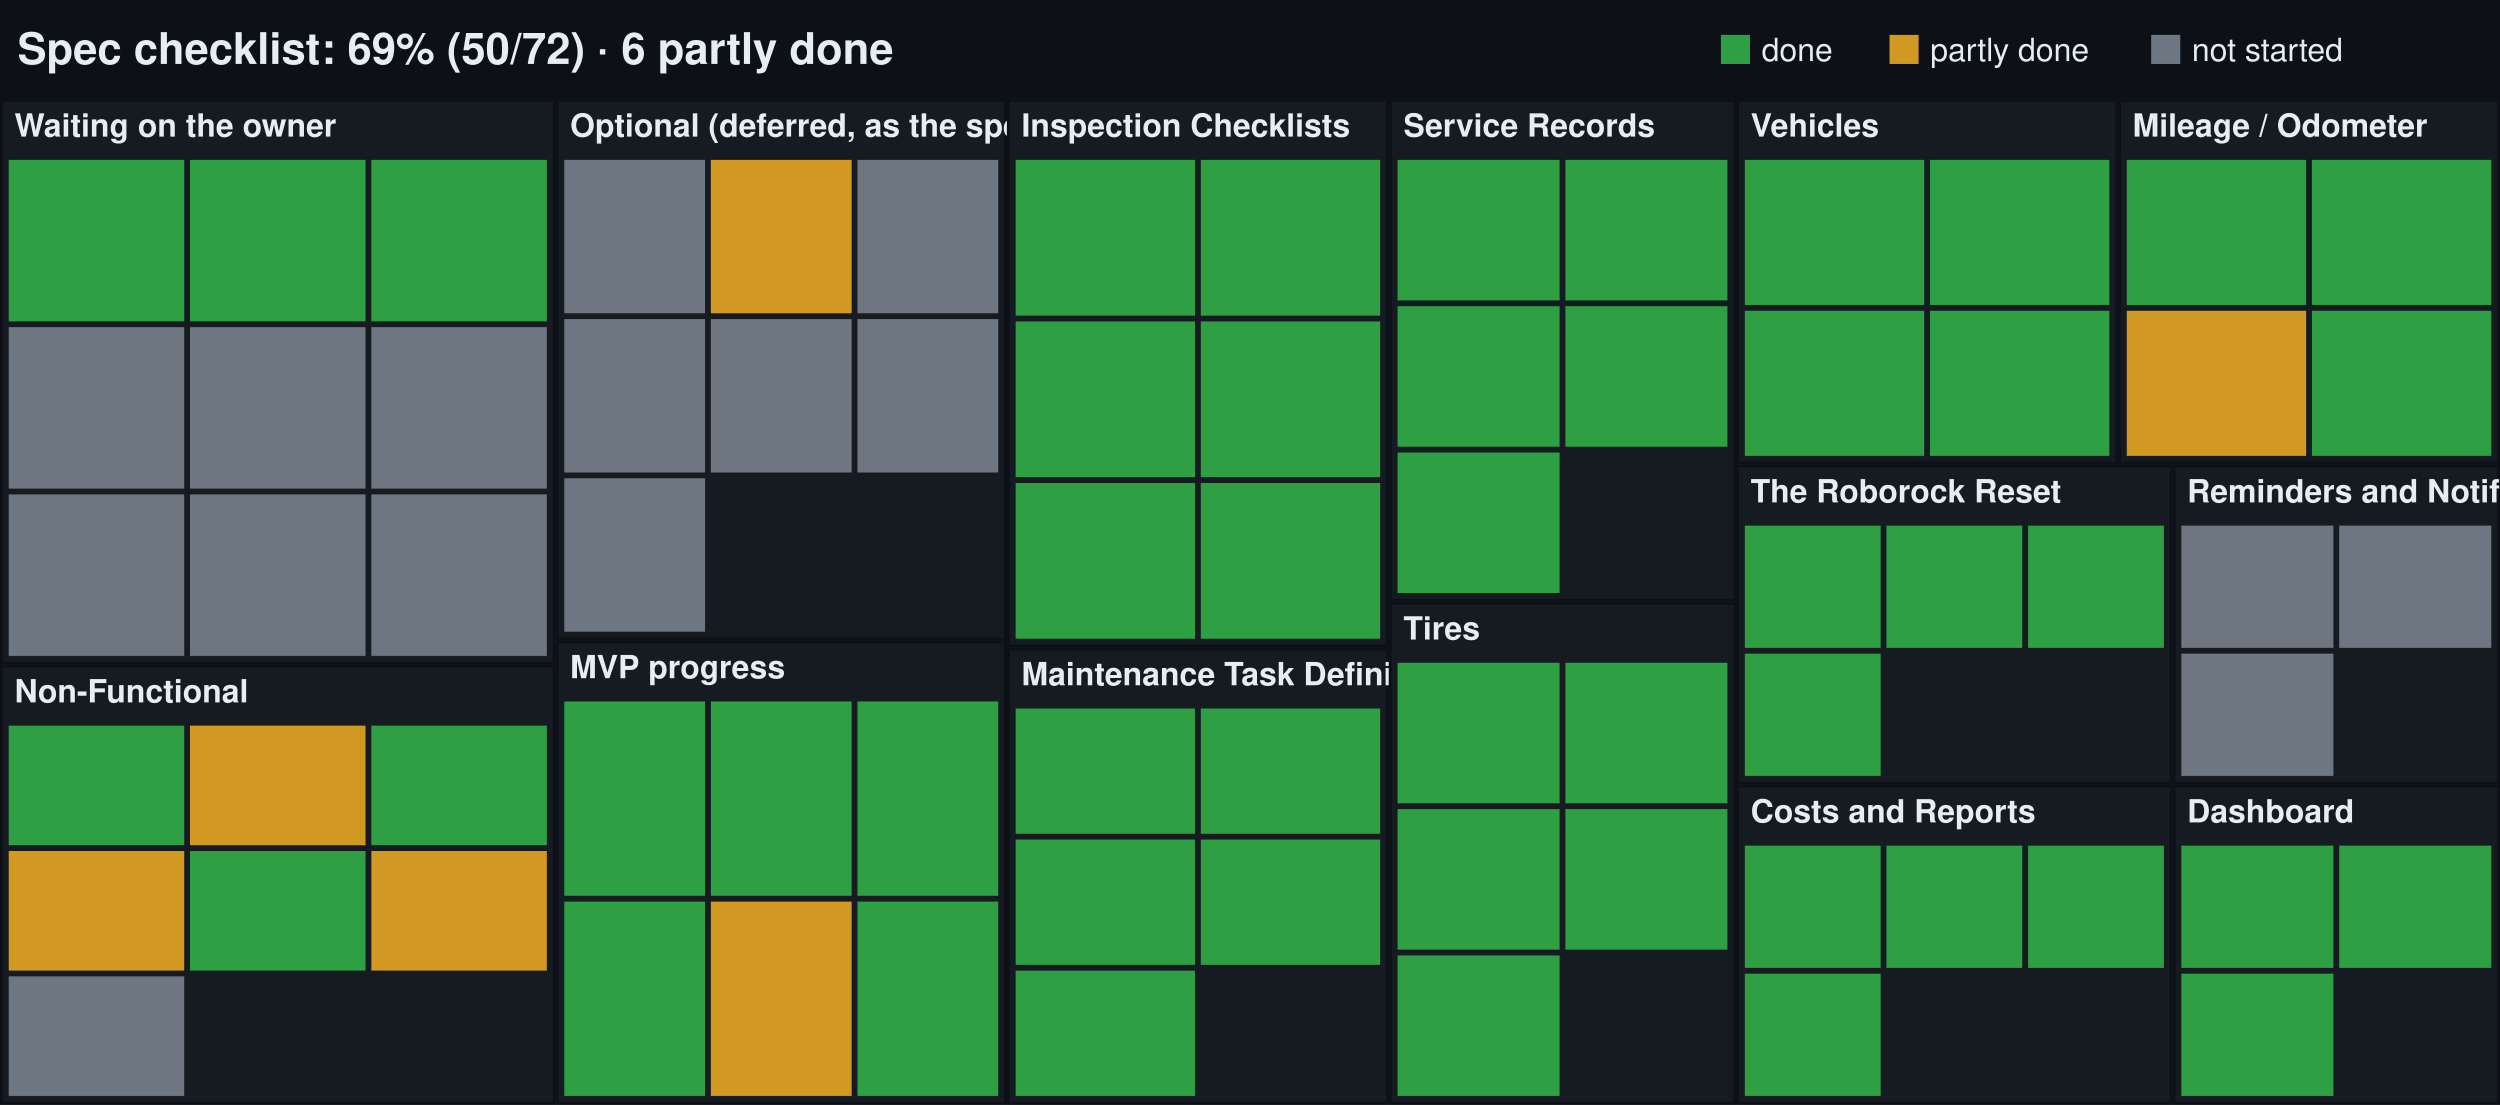
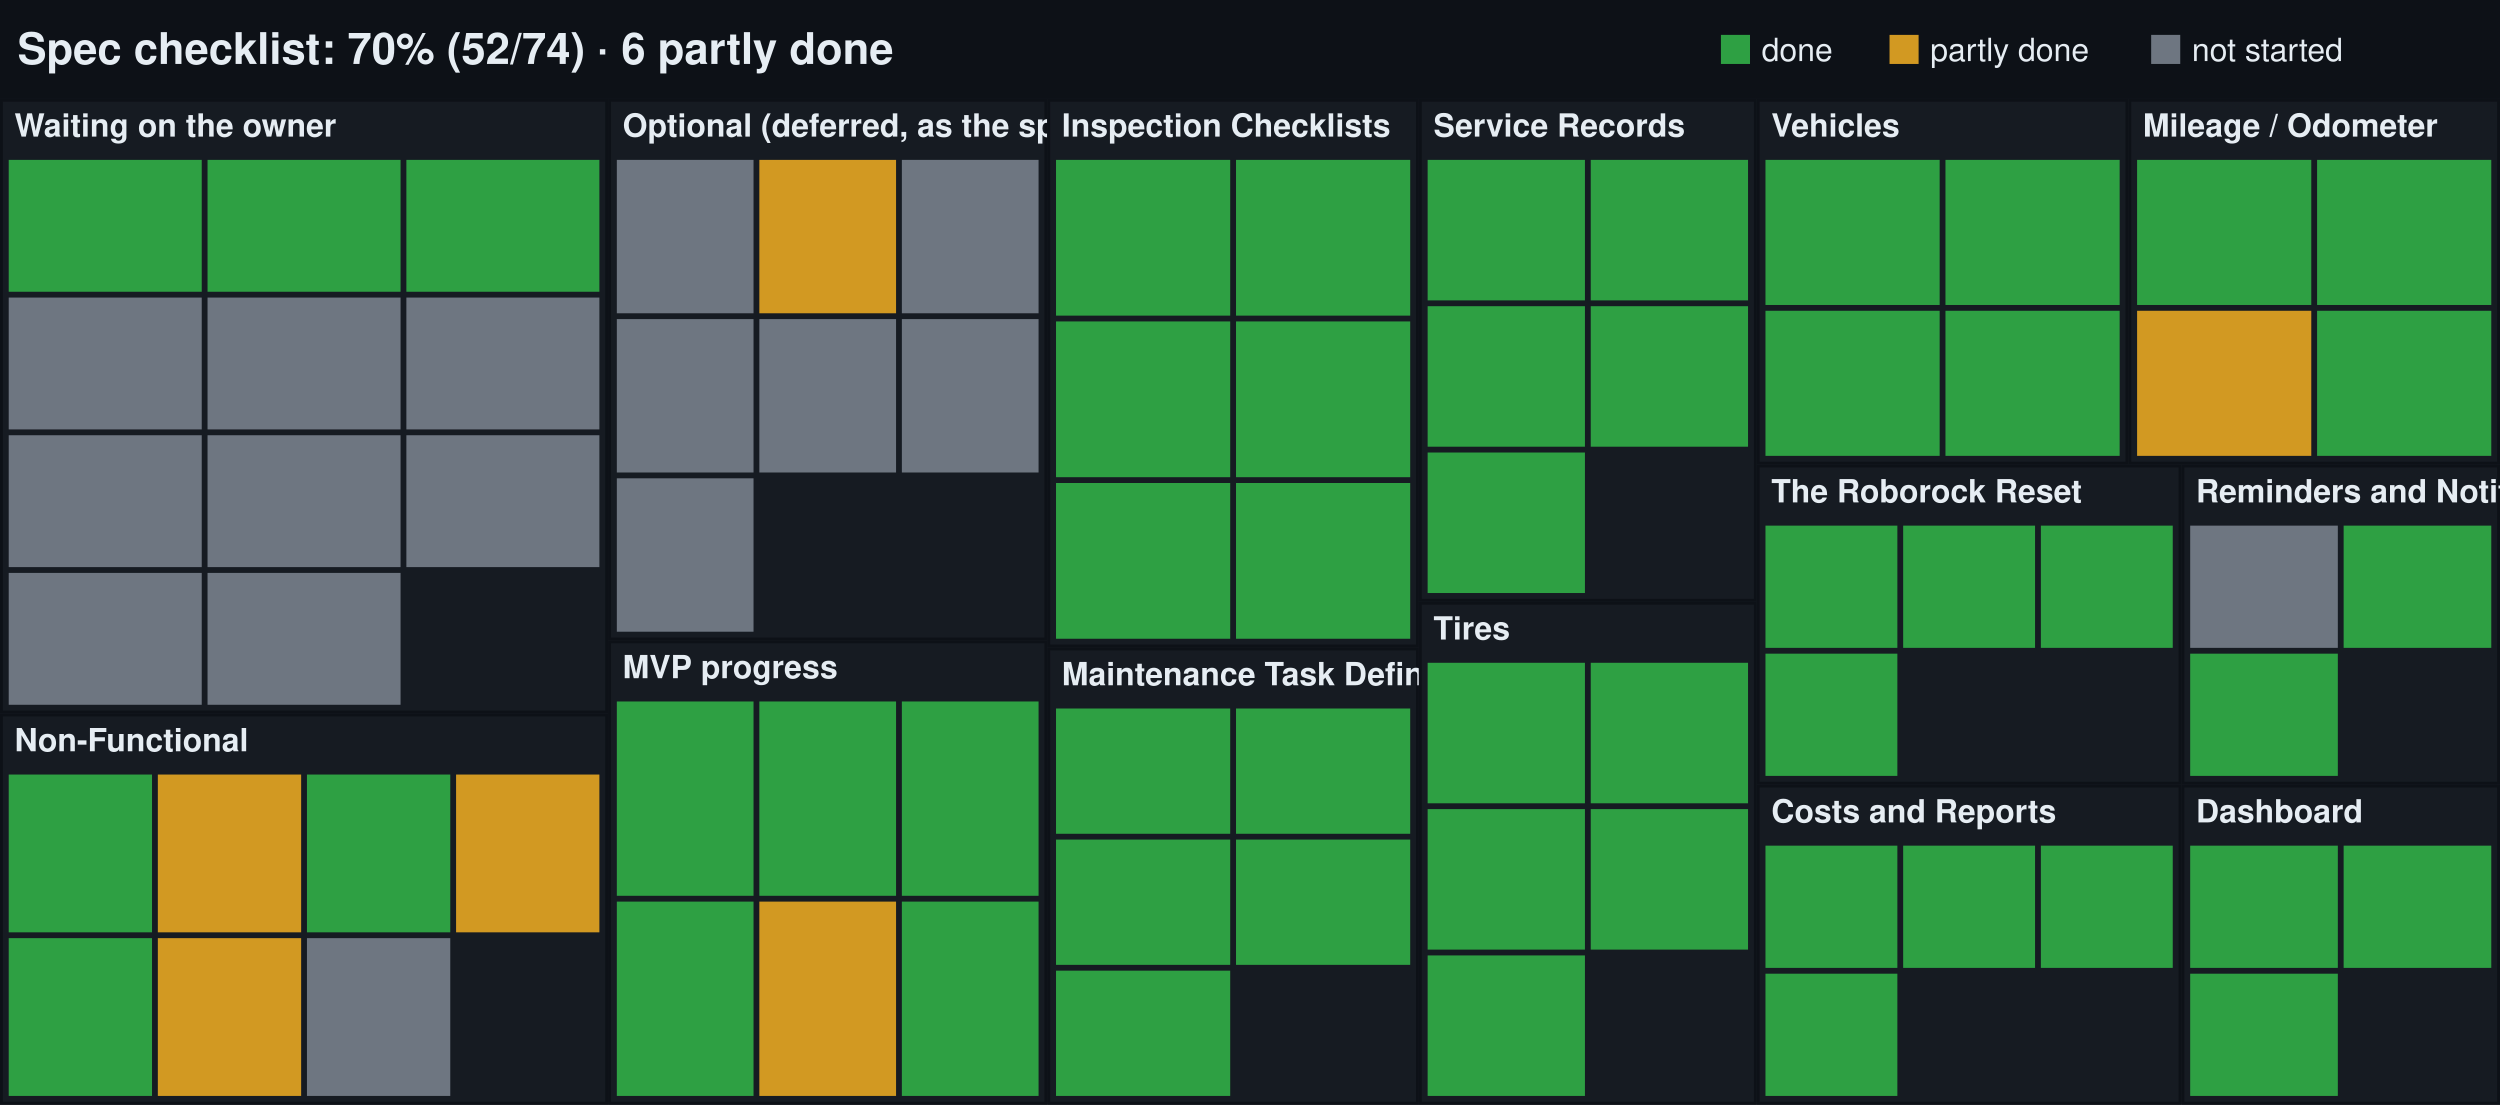
<svg xmlns="http://www.w3.org/2000/svg" width="860" height="380" viewBox="0 0 860 380" font-family="-apple-system,Segoe UI,Helvetica,Arial,sans-serif">
  <rect width="860" height="380" fill="#0d1117" />
-   <text x="6" y="22" fill="#e6edf3" font-size="15" font-weight="600">Spec checklist: 69% (50/72) · 6 partly done</text>
+   <text x="6" y="22" fill="#e6edf3" font-size="15" font-weight="600">Spec checklist: 70% (52/74) · 6 partly done</text>
  <g font-size="11">
    <rect x="592" y="12" width="10" height="10" fill="#2ea043" />
    <text x="606" y="21" fill="#e6edf3">done</text>
    <rect x="650" y="12" width="10" height="10" fill="#d29922" />
    <text x="664" y="21" fill="#e6edf3">partly done</text>
    <rect x="740" y="12" width="10" height="10" fill="#6e7681" />
    <text x="754" y="21" fill="#e6edf3">not started</text>
  </g>
-   <svg x="0" y="34" width="191.111" height="194.625">
-     <rect width="191.111" height="194.625" fill="#161b22" stroke="#0d1117" stroke-width="2" />
+   <svg x="0" y="34" width="209.189" height="211.444">
+     <rect width="209.189" height="211.444" fill="#161b22" stroke="#0d1117" stroke-width="2" />
    <text x="5" y="13" fill="#e6edf3" font-size="11" font-weight="600">Waiting on the owner</text>
-     <rect x="3" y="21" width="60.37" height="55.542" fill="#2ea043" />
-     <rect x="65.37" y="21" width="60.37" height="55.542" fill="#2ea043" />
-     <rect x="127.741" y="21" width="60.37" height="55.542" fill="#2ea043" />
-     <rect x="3" y="78.542" width="60.37" height="55.542" fill="#6e7681" />
-     <rect x="65.37" y="78.542" width="60.37" height="55.542" fill="#6e7681" />
-     <rect x="127.741" y="78.542" width="60.37" height="55.542" fill="#6e7681" />
-     <rect x="3" y="136.083" width="60.37" height="55.542" fill="#6e7681" />
-     <rect x="65.37" y="136.083" width="60.37" height="55.542" fill="#6e7681" />
-     <rect x="127.741" y="136.083" width="60.37" height="55.542" fill="#6e7681" />
+     <rect x="3" y="21" width="66.396" height="45.361" fill="#2ea043" />
+     <rect x="71.396" y="21" width="66.396" height="45.361" fill="#2ea043" />
+     <rect x="139.793" y="21" width="66.396" height="45.361" fill="#2ea043" />
+     <rect x="3" y="68.361" width="66.396" height="45.361" fill="#6e7681" />
+     <rect x="71.396" y="68.361" width="66.396" height="45.361" fill="#6e7681" />
+     <rect x="139.793" y="68.361" width="66.396" height="45.361" fill="#6e7681" />
+     <rect x="3" y="115.722" width="66.396" height="45.361" fill="#6e7681" />
+     <rect x="71.396" y="115.722" width="66.396" height="45.361" fill="#6e7681" />
+     <rect x="139.793" y="115.722" width="66.396" height="45.361" fill="#6e7681" />
+     <rect x="3" y="163.083" width="66.396" height="45.361" fill="#6e7681" />
+     <rect x="71.396" y="163.083" width="66.396" height="45.361" fill="#6e7681" />
  </svg>
-   <svg x="0" y="228.625" width="191.111" height="151.375">
-     <rect width="191.111" height="151.375" fill="#161b22" stroke="#0d1117" stroke-width="2" />
+   <svg x="0" y="245.444" width="209.189" height="134.556">
+     <rect width="209.189" height="134.556" fill="#161b22" stroke="#0d1117" stroke-width="2" />
    <text x="5" y="13" fill="#e6edf3" font-size="11" font-weight="600">Non-Functional</text>
-     <rect x="3" y="21" width="60.37" height="41.125" fill="#2ea043" />
-     <rect x="65.37" y="21" width="60.37" height="41.125" fill="#d29922" />
-     <rect x="127.741" y="21" width="60.37" height="41.125" fill="#2ea043" />
-     <rect x="3" y="64.125" width="60.37" height="41.125" fill="#d29922" />
-     <rect x="65.37" y="64.125" width="60.37" height="41.125" fill="#2ea043" />
-     <rect x="127.741" y="64.125" width="60.37" height="41.125" fill="#d29922" />
-     <rect x="3" y="107.25" width="60.37" height="41.125" fill="#6e7681" />
+     <rect x="3" y="21" width="49.297" height="54.278" fill="#2ea043" />
+     <rect x="54.297" y="21" width="49.297" height="54.278" fill="#d29922" />
+     <rect x="105.595" y="21" width="49.297" height="54.278" fill="#2ea043" />
+     <rect x="156.892" y="21" width="49.297" height="54.278" fill="#d29922" />
+     <rect x="3" y="77.278" width="49.297" height="54.278" fill="#2ea043" />
+     <rect x="54.297" y="77.278" width="49.297" height="54.278" fill="#d29922" />
+     <rect x="105.595" y="77.278" width="49.297" height="54.278" fill="#6e7681" />
  </svg>
-   <svg x="191.111" y="34" width="155.278" height="186.308">
-     <rect width="155.278" height="186.308" fill="#161b22" stroke="#0d1117" stroke-width="2" />
+   <svg x="209.189" y="34" width="151.081" height="186.308">
+     <rect width="151.081" height="186.308" fill="#161b22" stroke="#0d1117" stroke-width="2" />
    <text x="5" y="13" fill="#e6edf3" font-size="11" font-weight="600">Optional (deferred, as the spec allows)</text>
-     <rect x="3" y="21" width="48.426" height="52.769" fill="#6e7681" />
-     <rect x="53.426" y="21" width="48.426" height="52.769" fill="#d29922" />
-     <rect x="103.852" y="21" width="48.426" height="52.769" fill="#6e7681" />
-     <rect x="3" y="75.769" width="48.426" height="52.769" fill="#6e7681" />
-     <rect x="53.426" y="75.769" width="48.426" height="52.769" fill="#6e7681" />
-     <rect x="103.852" y="75.769" width="48.426" height="52.769" fill="#6e7681" />
-     <rect x="3" y="130.538" width="48.426" height="52.769" fill="#6e7681" />
+     <rect x="3" y="21" width="47.027" height="52.769" fill="#6e7681" />
+     <rect x="52.027" y="21" width="47.027" height="52.769" fill="#d29922" />
+     <rect x="101.054" y="21" width="47.027" height="52.769" fill="#6e7681" />
+     <rect x="3" y="75.769" width="47.027" height="52.769" fill="#6e7681" />
+     <rect x="52.027" y="75.769" width="47.027" height="52.769" fill="#6e7681" />
+     <rect x="101.054" y="75.769" width="47.027" height="52.769" fill="#6e7681" />
+     <rect x="3" y="130.538" width="47.027" height="52.769" fill="#6e7681" />
  </svg>
-   <svg x="191.111" y="220.308" width="155.278" height="159.692">
-     <rect width="155.278" height="159.692" fill="#161b22" stroke="#0d1117" stroke-width="2" />
+   <svg x="209.189" y="220.308" width="151.081" height="159.692">
+     <rect width="151.081" height="159.692" fill="#161b22" stroke="#0d1117" stroke-width="2" />
    <text x="5" y="13" fill="#e6edf3" font-size="11" font-weight="600">MVP progress</text>
-     <rect x="3" y="21" width="48.426" height="66.846" fill="#2ea043" />
-     <rect x="53.426" y="21" width="48.426" height="66.846" fill="#2ea043" />
-     <rect x="103.852" y="21" width="48.426" height="66.846" fill="#2ea043" />
-     <rect x="3" y="89.846" width="48.426" height="66.846" fill="#2ea043" />
-     <rect x="53.426" y="89.846" width="48.426" height="66.846" fill="#d29922" />
-     <rect x="103.852" y="89.846" width="48.426" height="66.846" fill="#2ea043" />
+     <rect x="3" y="21" width="47.027" height="66.846" fill="#2ea043" />
+     <rect x="52.027" y="21" width="47.027" height="66.846" fill="#2ea043" />
+     <rect x="101.054" y="21" width="47.027" height="66.846" fill="#2ea043" />
+     <rect x="3" y="89.846" width="47.027" height="66.846" fill="#2ea043" />
+     <rect x="52.027" y="89.846" width="47.027" height="66.846" fill="#d29922" />
+     <rect x="101.054" y="89.846" width="47.027" height="66.846" fill="#2ea043" />
  </svg>
-   <svg x="346.389" y="34" width="131.389" height="188.727">
-     <rect width="131.389" height="188.727" fill="#161b22" stroke="#0d1117" stroke-width="2" />
+   <svg x="360.27" y="34" width="127.838" height="188.727">
+     <rect width="127.838" height="188.727" fill="#161b22" stroke="#0d1117" stroke-width="2" />
    <text x="5" y="13" fill="#e6edf3" font-size="11" font-weight="600">Inspection Checklists</text>
-     <rect x="3" y="21" width="61.694" height="53.576" fill="#2ea043" />
-     <rect x="66.694" y="21" width="61.694" height="53.576" fill="#2ea043" />
-     <rect x="3" y="76.576" width="61.694" height="53.576" fill="#2ea043" />
-     <rect x="66.694" y="76.576" width="61.694" height="53.576" fill="#2ea043" />
-     <rect x="3" y="132.152" width="61.694" height="53.576" fill="#2ea043" />
-     <rect x="66.694" y="132.152" width="61.694" height="53.576" fill="#2ea043" />
+     <rect x="3" y="21" width="59.919" height="53.576" fill="#2ea043" />
+     <rect x="64.919" y="21" width="59.919" height="53.576" fill="#2ea043" />
+     <rect x="3" y="76.576" width="59.919" height="53.576" fill="#2ea043" />
+     <rect x="64.919" y="76.576" width="59.919" height="53.576" fill="#2ea043" />
+     <rect x="3" y="132.152" width="59.919" height="53.576" fill="#2ea043" />
+     <rect x="64.919" y="132.152" width="59.919" height="53.576" fill="#2ea043" />
  </svg>
-   <svg x="346.389" y="222.727" width="131.389" height="157.273">
-     <rect width="131.389" height="157.273" fill="#161b22" stroke="#0d1117" stroke-width="2" />
+   <svg x="360.27" y="222.727" width="127.838" height="157.273">
+     <rect width="127.838" height="157.273" fill="#161b22" stroke="#0d1117" stroke-width="2" />
    <text x="5" y="13" fill="#e6edf3" font-size="11" font-weight="600">Maintenance Task Definitions</text>
-     <rect x="3" y="21" width="61.694" height="43.091" fill="#2ea043" />
-     <rect x="66.694" y="21" width="61.694" height="43.091" fill="#2ea043" />
-     <rect x="3" y="66.091" width="61.694" height="43.091" fill="#2ea043" />
-     <rect x="66.694" y="66.091" width="61.694" height="43.091" fill="#2ea043" />
-     <rect x="3" y="111.182" width="61.694" height="43.091" fill="#2ea043" />
+     <rect x="3" y="21" width="59.919" height="43.091" fill="#2ea043" />
+     <rect x="64.919" y="21" width="59.919" height="43.091" fill="#2ea043" />
+     <rect x="3" y="66.091" width="59.919" height="43.091" fill="#2ea043" />
+     <rect x="64.919" y="66.091" width="59.919" height="43.091" fill="#2ea043" />
+     <rect x="3" y="111.182" width="59.919" height="43.091" fill="#2ea043" />
  </svg>
-   <svg x="477.778" y="34" width="119.444" height="173">
-     <rect width="119.444" height="173" fill="#161b22" stroke="#0d1117" stroke-width="2" />
+   <svg x="488.108" y="34" width="116.216" height="173">
+     <rect width="116.216" height="173" fill="#161b22" stroke="#0d1117" stroke-width="2" />
    <text x="5" y="13" fill="#e6edf3" font-size="11" font-weight="600">Service Records</text>
-     <rect x="3" y="21" width="55.722" height="48.333" fill="#2ea043" />
-     <rect x="60.722" y="21" width="55.722" height="48.333" fill="#2ea043" />
-     <rect x="3" y="71.333" width="55.722" height="48.333" fill="#2ea043" />
-     <rect x="60.722" y="71.333" width="55.722" height="48.333" fill="#2ea043" />
-     <rect x="3" y="121.667" width="55.722" height="48.333" fill="#2ea043" />
+     <rect x="3" y="21" width="54.108" height="48.333" fill="#2ea043" />
+     <rect x="59.108" y="21" width="54.108" height="48.333" fill="#2ea043" />
+     <rect x="3" y="71.333" width="54.108" height="48.333" fill="#2ea043" />
+     <rect x="59.108" y="71.333" width="54.108" height="48.333" fill="#2ea043" />
+     <rect x="3" y="121.667" width="54.108" height="48.333" fill="#2ea043" />
  </svg>
-   <svg x="477.778" y="207" width="119.444" height="173">
-     <rect width="119.444" height="173" fill="#161b22" stroke="#0d1117" stroke-width="2" />
+   <svg x="488.108" y="207" width="116.216" height="173">
+     <rect width="116.216" height="173" fill="#161b22" stroke="#0d1117" stroke-width="2" />
    <text x="5" y="13" fill="#e6edf3" font-size="11" font-weight="600">Tires</text>
-     <rect x="3" y="21" width="55.722" height="48.333" fill="#2ea043" />
-     <rect x="60.722" y="21" width="55.722" height="48.333" fill="#2ea043" />
-     <rect x="3" y="71.333" width="55.722" height="48.333" fill="#2ea043" />
-     <rect x="60.722" y="71.333" width="55.722" height="48.333" fill="#2ea043" />
-     <rect x="3" y="121.667" width="55.722" height="48.333" fill="#2ea043" />
+     <rect x="3" y="21" width="54.108" height="48.333" fill="#2ea043" />
+     <rect x="59.108" y="21" width="54.108" height="48.333" fill="#2ea043" />
+     <rect x="3" y="71.333" width="54.108" height="48.333" fill="#2ea043" />
+     <rect x="59.108" y="71.333" width="54.108" height="48.333" fill="#2ea043" />
+     <rect x="3" y="121.667" width="54.108" height="48.333" fill="#2ea043" />
  </svg>
-   <svg x="597.222" y="34" width="131.389" height="125.818">
-     <rect width="131.389" height="125.818" fill="#161b22" stroke="#0d1117" stroke-width="2" />
+   <svg x="604.324" y="34" width="127.838" height="125.818">
+     <rect width="127.838" height="125.818" fill="#161b22" stroke="#0d1117" stroke-width="2" />
    <text x="5" y="13" fill="#e6edf3" font-size="11" font-weight="600">Vehicles</text>
-     <rect x="3" y="21" width="61.694" height="49.909" fill="#2ea043" />
-     <rect x="66.694" y="21" width="61.694" height="49.909" fill="#2ea043" />
-     <rect x="3" y="72.909" width="61.694" height="49.909" fill="#2ea043" />
-     <rect x="66.694" y="72.909" width="61.694" height="49.909" fill="#2ea043" />
+     <rect x="3" y="21" width="59.919" height="49.909" fill="#2ea043" />
+     <rect x="64.919" y="21" width="59.919" height="49.909" fill="#2ea043" />
+     <rect x="3" y="72.909" width="59.919" height="49.909" fill="#2ea043" />
+     <rect x="64.919" y="72.909" width="59.919" height="49.909" fill="#2ea043" />
  </svg>
-   <svg x="728.611" y="34" width="131.389" height="125.818">
-     <rect width="131.389" height="125.818" fill="#161b22" stroke="#0d1117" stroke-width="2" />
+   <svg x="732.162" y="34" width="127.838" height="125.818">
+     <rect width="127.838" height="125.818" fill="#161b22" stroke="#0d1117" stroke-width="2" />
    <text x="5" y="13" fill="#e6edf3" font-size="11" font-weight="600">Mileage / Odometer</text>
-     <rect x="3" y="21" width="61.694" height="49.909" fill="#2ea043" />
-     <rect x="66.694" y="21" width="61.694" height="49.909" fill="#2ea043" />
-     <rect x="3" y="72.909" width="61.694" height="49.909" fill="#d29922" />
-     <rect x="66.694" y="72.909" width="61.694" height="49.909" fill="#2ea043" />
+     <rect x="3" y="21" width="59.919" height="49.909" fill="#2ea043" />
+     <rect x="64.919" y="21" width="59.919" height="49.909" fill="#2ea043" />
+     <rect x="3" y="72.909" width="59.919" height="49.909" fill="#d29922" />
+     <rect x="64.919" y="72.909" width="59.919" height="49.909" fill="#2ea043" />
  </svg>
-   <svg x="597.222" y="159.818" width="150.159" height="110.091">
-     <rect width="150.159" height="110.091" fill="#161b22" stroke="#0d1117" stroke-width="2" />
+   <svg x="604.324" y="159.818" width="146.1" height="110.091">
+     <rect width="146.1" height="110.091" fill="#161b22" stroke="#0d1117" stroke-width="2" />
    <text x="5" y="13" fill="#e6edf3" font-size="11" font-weight="600">The Roborock Reset</text>
-     <rect x="3" y="21" width="46.72" height="42.045" fill="#2ea043" />
-     <rect x="51.72" y="21" width="46.72" height="42.045" fill="#2ea043" />
-     <rect x="100.439" y="21" width="46.72" height="42.045" fill="#2ea043" />
-     <rect x="3" y="65.045" width="46.72" height="42.045" fill="#2ea043" />
+     <rect x="3" y="21" width="45.367" height="42.045" fill="#2ea043" />
+     <rect x="50.367" y="21" width="45.367" height="42.045" fill="#2ea043" />
+     <rect x="97.734" y="21" width="45.367" height="42.045" fill="#2ea043" />
+     <rect x="3" y="65.045" width="45.367" height="42.045" fill="#2ea043" />
  </svg>
-   <svg x="597.222" y="269.909" width="150.159" height="110.091">
-     <rect width="150.159" height="110.091" fill="#161b22" stroke="#0d1117" stroke-width="2" />
+   <svg x="604.324" y="269.909" width="146.1" height="110.091">
+     <rect width="146.1" height="110.091" fill="#161b22" stroke="#0d1117" stroke-width="2" />
    <text x="5" y="13" fill="#e6edf3" font-size="11" font-weight="600">Costs and Reports</text>
-     <rect x="3" y="21" width="46.72" height="42.045" fill="#2ea043" />
-     <rect x="51.72" y="21" width="46.72" height="42.045" fill="#2ea043" />
-     <rect x="100.439" y="21" width="46.72" height="42.045" fill="#2ea043" />
-     <rect x="3" y="65.045" width="46.72" height="42.045" fill="#2ea043" />
+     <rect x="3" y="21" width="45.367" height="42.045" fill="#2ea043" />
+     <rect x="50.367" y="21" width="45.367" height="42.045" fill="#2ea043" />
+     <rect x="97.734" y="21" width="45.367" height="42.045" fill="#2ea043" />
+     <rect x="3" y="65.045" width="45.367" height="42.045" fill="#2ea043" />
  </svg>
-   <svg x="747.381" y="159.818" width="112.619" height="110.091">
-     <rect width="112.619" height="110.091" fill="#161b22" stroke="#0d1117" stroke-width="2" />
+   <svg x="750.425" y="159.818" width="109.575" height="110.091">
+     <rect width="109.575" height="110.091" fill="#161b22" stroke="#0d1117" stroke-width="2" />
    <text x="5" y="13" fill="#e6edf3" font-size="11" font-weight="600">Reminders and Notifications</text>
-     <rect x="3" y="21" width="52.31" height="42.045" fill="#6e7681" />
-     <rect x="57.31" y="21" width="52.31" height="42.045" fill="#6e7681" />
-     <rect x="3" y="65.045" width="52.31" height="42.045" fill="#6e7681" />
+     <rect x="3" y="21" width="50.788" height="42.045" fill="#6e7681" />
+     <rect x="55.788" y="21" width="50.788" height="42.045" fill="#2ea043" />
+     <rect x="3" y="65.045" width="50.788" height="42.045" fill="#2ea043" />
  </svg>
-   <svg x="747.381" y="269.909" width="112.619" height="110.091">
-     <rect width="112.619" height="110.091" fill="#161b22" stroke="#0d1117" stroke-width="2" />
+   <svg x="750.425" y="269.909" width="109.575" height="110.091">
+     <rect width="109.575" height="110.091" fill="#161b22" stroke="#0d1117" stroke-width="2" />
    <text x="5" y="13" fill="#e6edf3" font-size="11" font-weight="600">Dashboard</text>
-     <rect x="3" y="21" width="52.31" height="42.045" fill="#2ea043" />
-     <rect x="57.31" y="21" width="52.31" height="42.045" fill="#2ea043" />
-     <rect x="3" y="65.045" width="52.31" height="42.045" fill="#2ea043" />
+     <rect x="3" y="21" width="50.788" height="42.045" fill="#2ea043" />
+     <rect x="55.788" y="21" width="50.788" height="42.045" fill="#2ea043" />
+     <rect x="3" y="65.045" width="50.788" height="42.045" fill="#2ea043" />
  </svg>
</svg>
